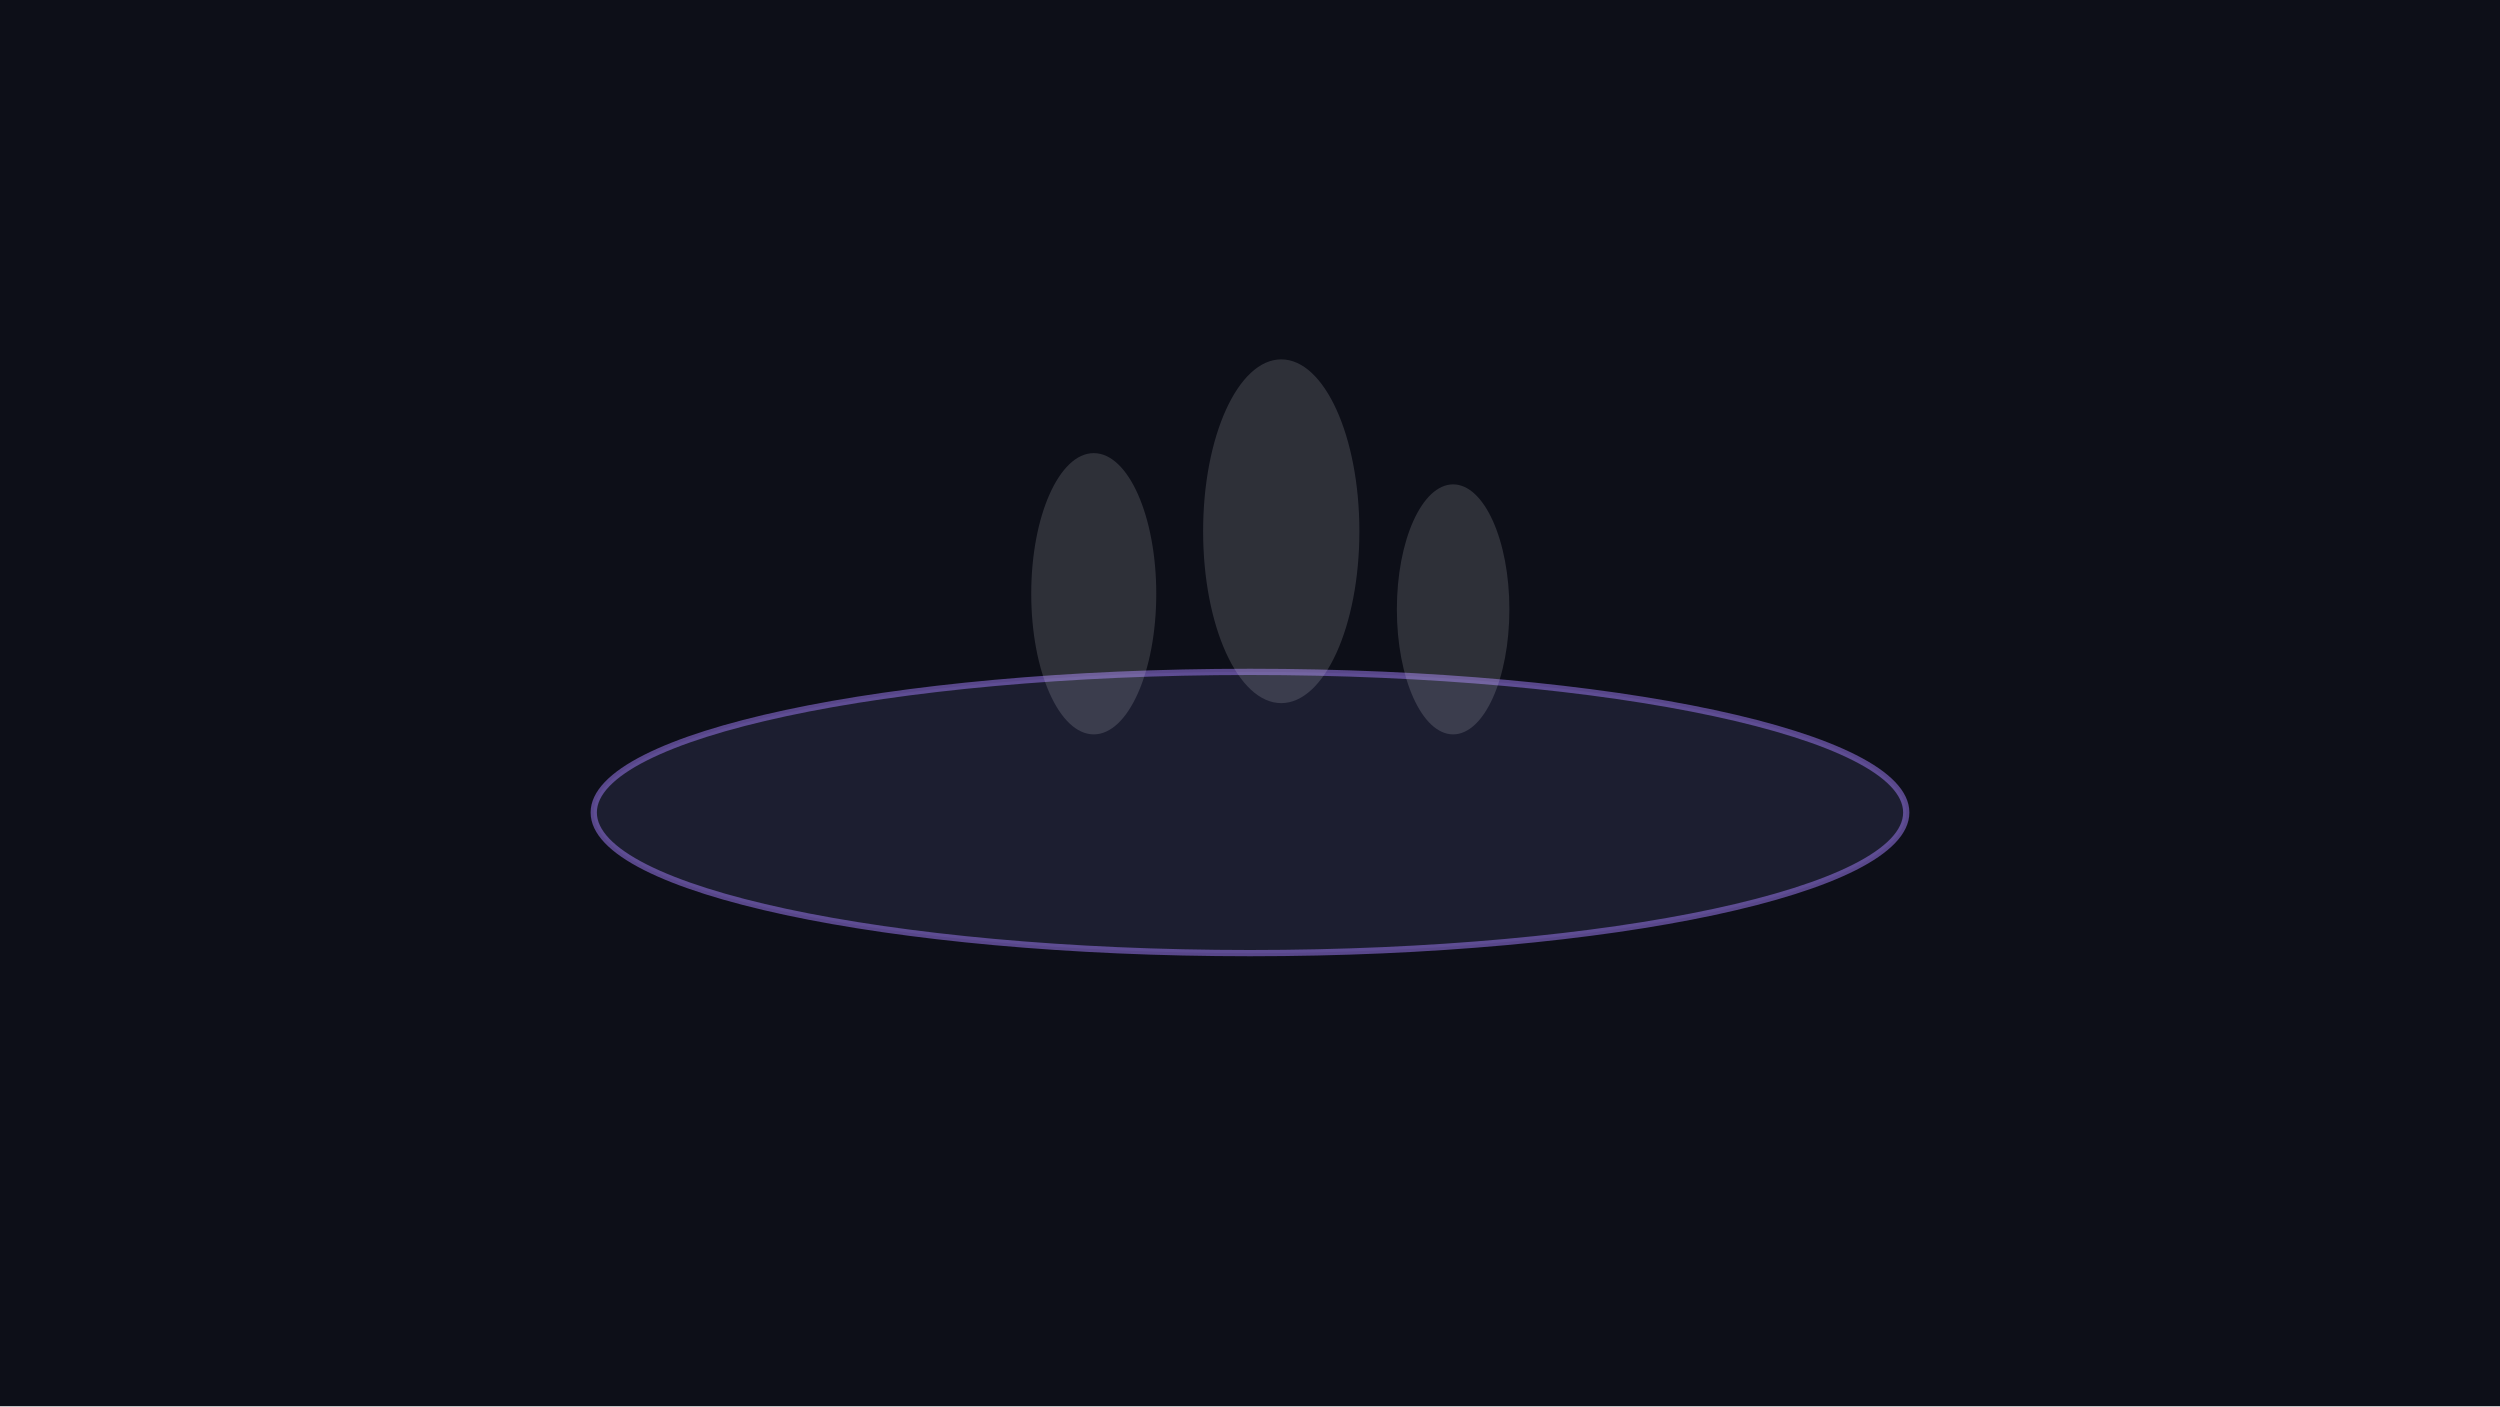
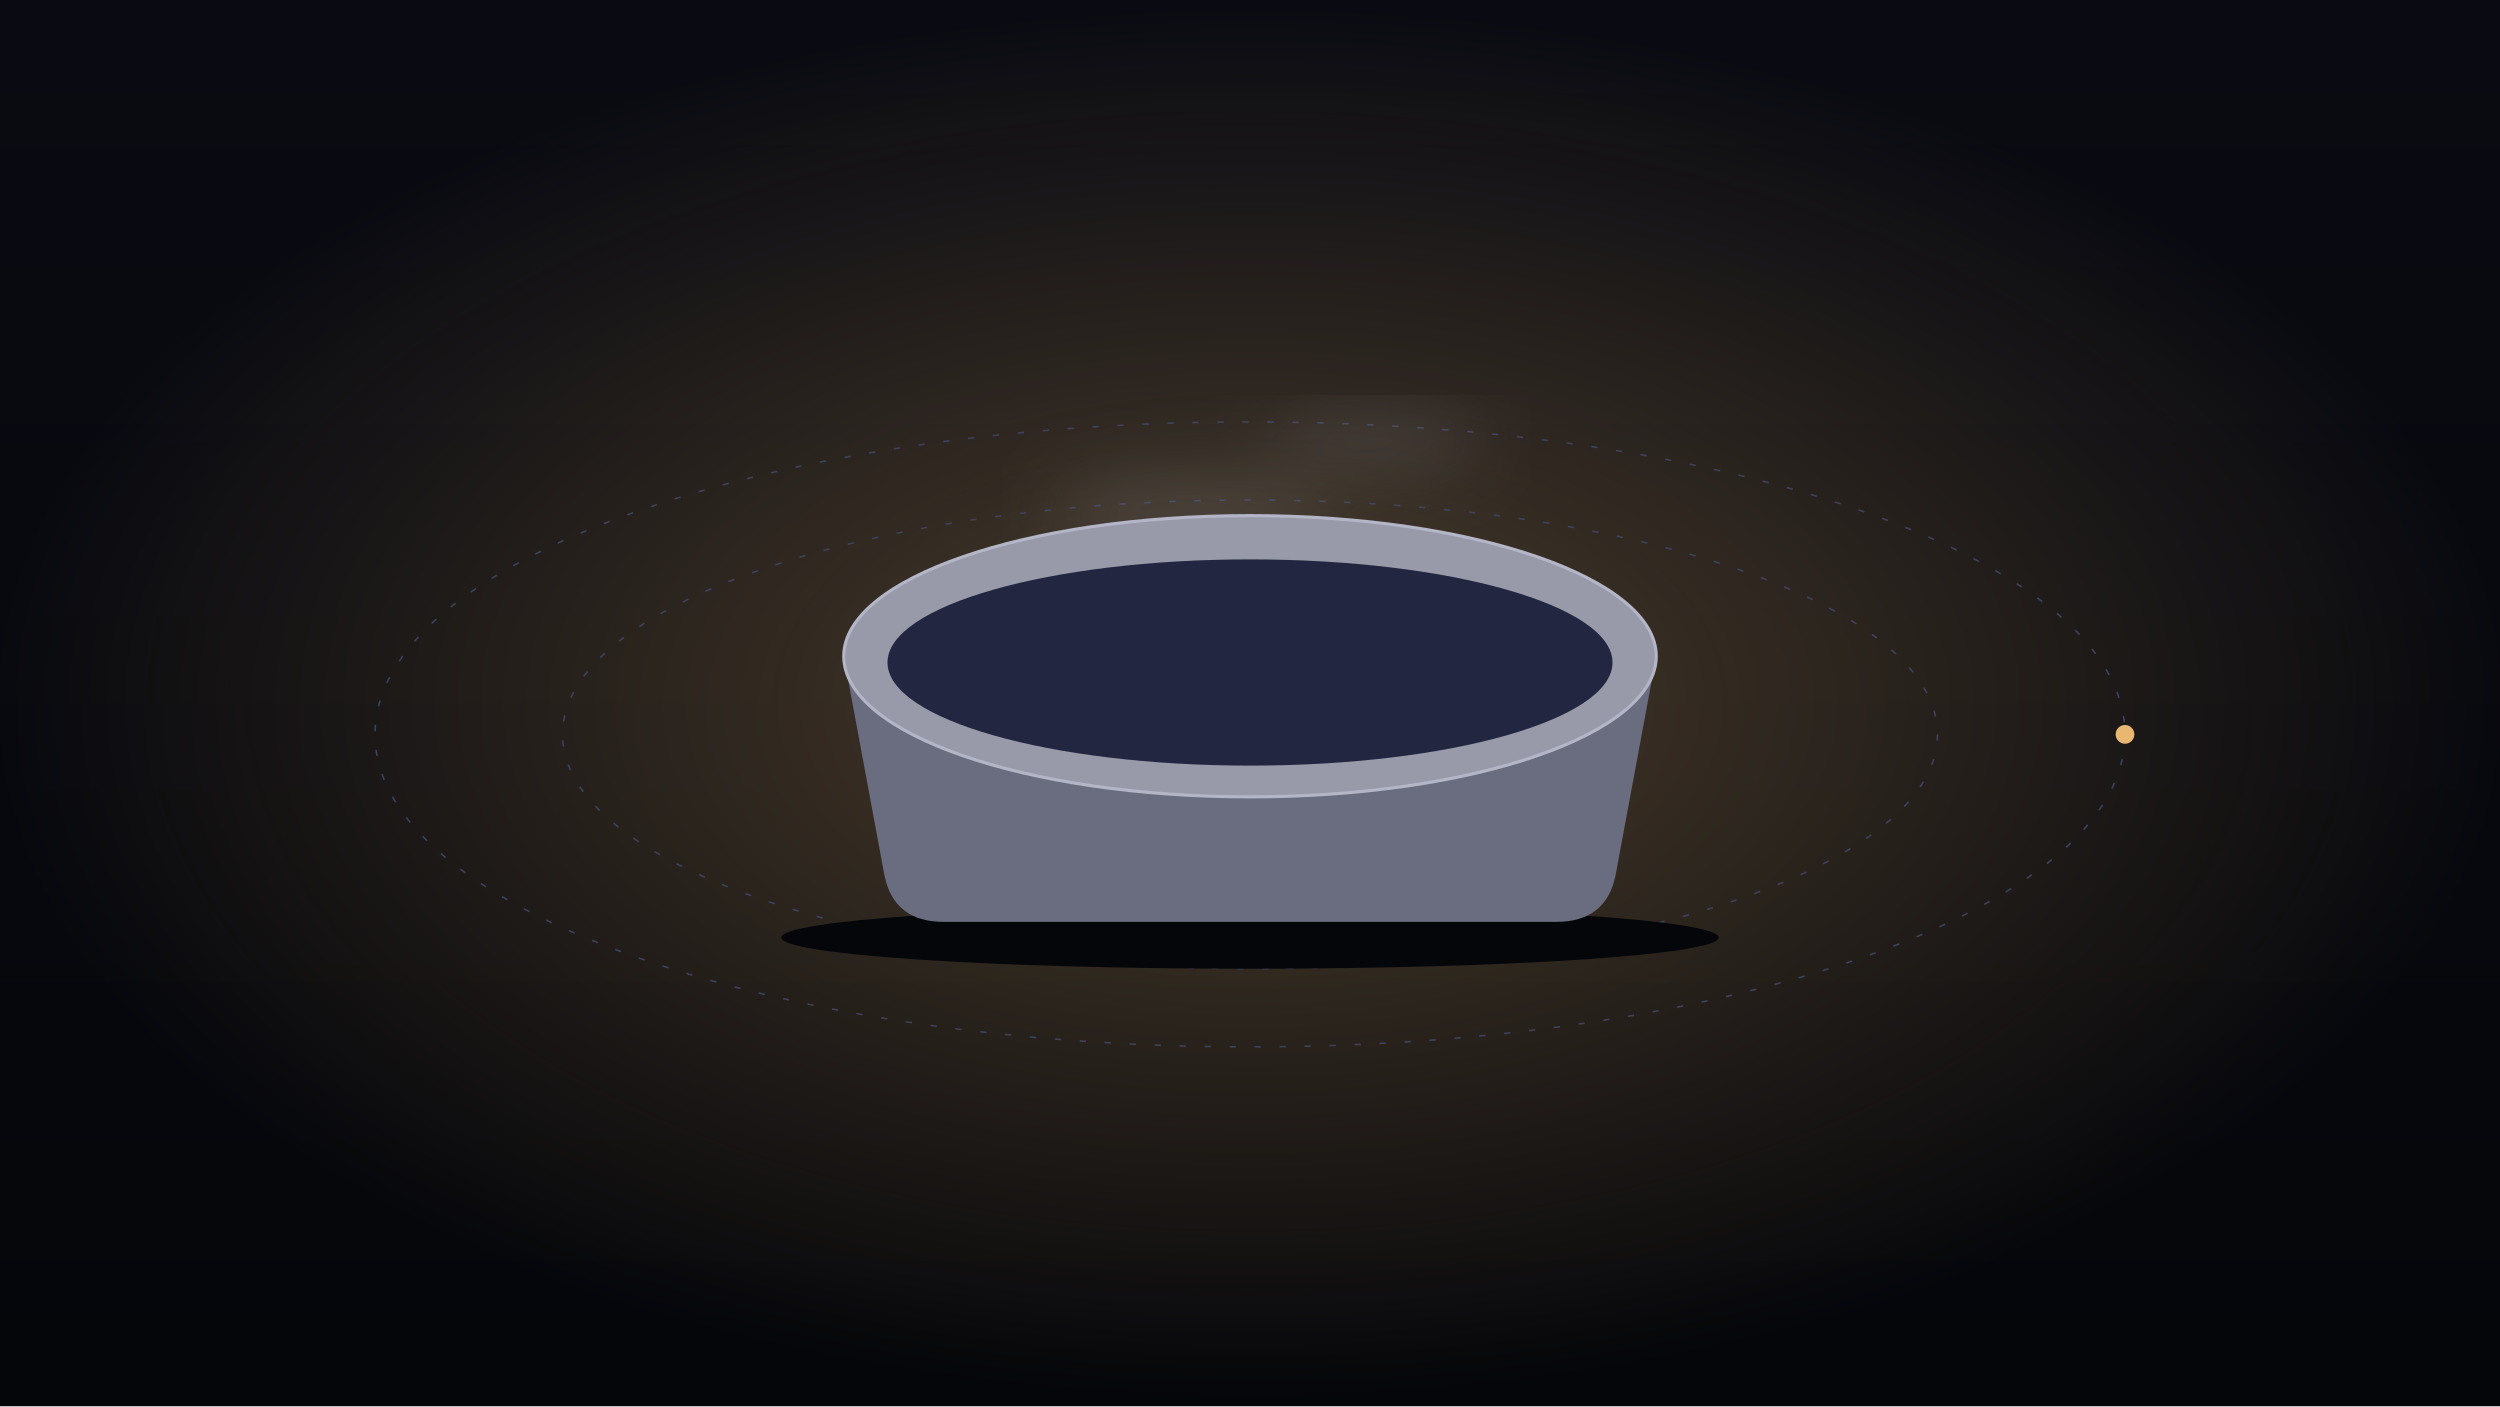
<svg xmlns="http://www.w3.org/2000/svg" viewBox="0 0 1600 900" width="1600" height="900">
-   <rect width="1600" height="900" fill="#0D0F18" />
-   <ellipse cx="800" cy="520" rx="420" ry="90" fill="#1C1E30" stroke="#8A6CD6" stroke-opacity="0.6" stroke-width="4" />
-   <g fill="#ECECF4" opacity="0.15">
-     <ellipse cx="700" cy="380" rx="40" ry="90" />
-     <ellipse cx="820" cy="340" rx="50" ry="110" />
-     <ellipse cx="930" cy="390" rx="36" ry="80" />
+   <defs>
+     <linearGradient id="bg" x1="0" y1="0" x2="0" y2="1">
+       <stop offset="0" stop-color="#0A0B12" />
+       <stop offset="1" stop-color="#05060A" />
+     </linearGradient>
+     <radialGradient id="g" cx="0.5" cy="0.5" r="0.5">
+       <stop offset="0" stop-color="#E8B873" stop-opacity="0.3" />
+       <stop offset="1" stop-color="#E8B873" stop-opacity="0" />
+     </radialGradient>
+     <filter id="f">
+       <feGaussianBlur stdDeviation="24" />
+     </filter>
+   </defs>
+   <rect width="1600" height="900" fill="url(#bg)" />
+   <rect width="1600" height="900" fill="url(#g)" />
+   <g fill="none" stroke="#3E425E" stroke-dasharray="4 12">
+     <ellipse cx="800" cy="470" rx="560" ry="200" />
+     <ellipse cx="800" cy="470" rx="440" ry="150" />
  </g>
+   <g filter="url(#f)" fill="#ECECF4" opacity="0.14">
+     <ellipse cx="760" cy="330" rx="90" ry="22" />
+     <ellipse cx="880" cy="280" rx="70" ry="18" />
+   </g>
+   <ellipse cx="800" cy="600" rx="300" ry="20" fill="#05060A" />
+   <path d="M 540 420 L 566 560 Q 572 590 604 590 L 996 590 Q 1028 590 1034 560 L 1060 420 Z" fill="#6A6C80" />
+   <ellipse cx="800" cy="420" rx="260" ry="90" fill="#989AAA" />
+   <ellipse cx="800" cy="424" rx="232" ry="66" fill="#222640" />
+   <ellipse cx="800" cy="420" rx="260" ry="90" fill="none" stroke="#B4B6C8" stroke-width="2" />
+   <circle cx="1360" cy="470" r="6" fill="#E8B873" />
</svg>
